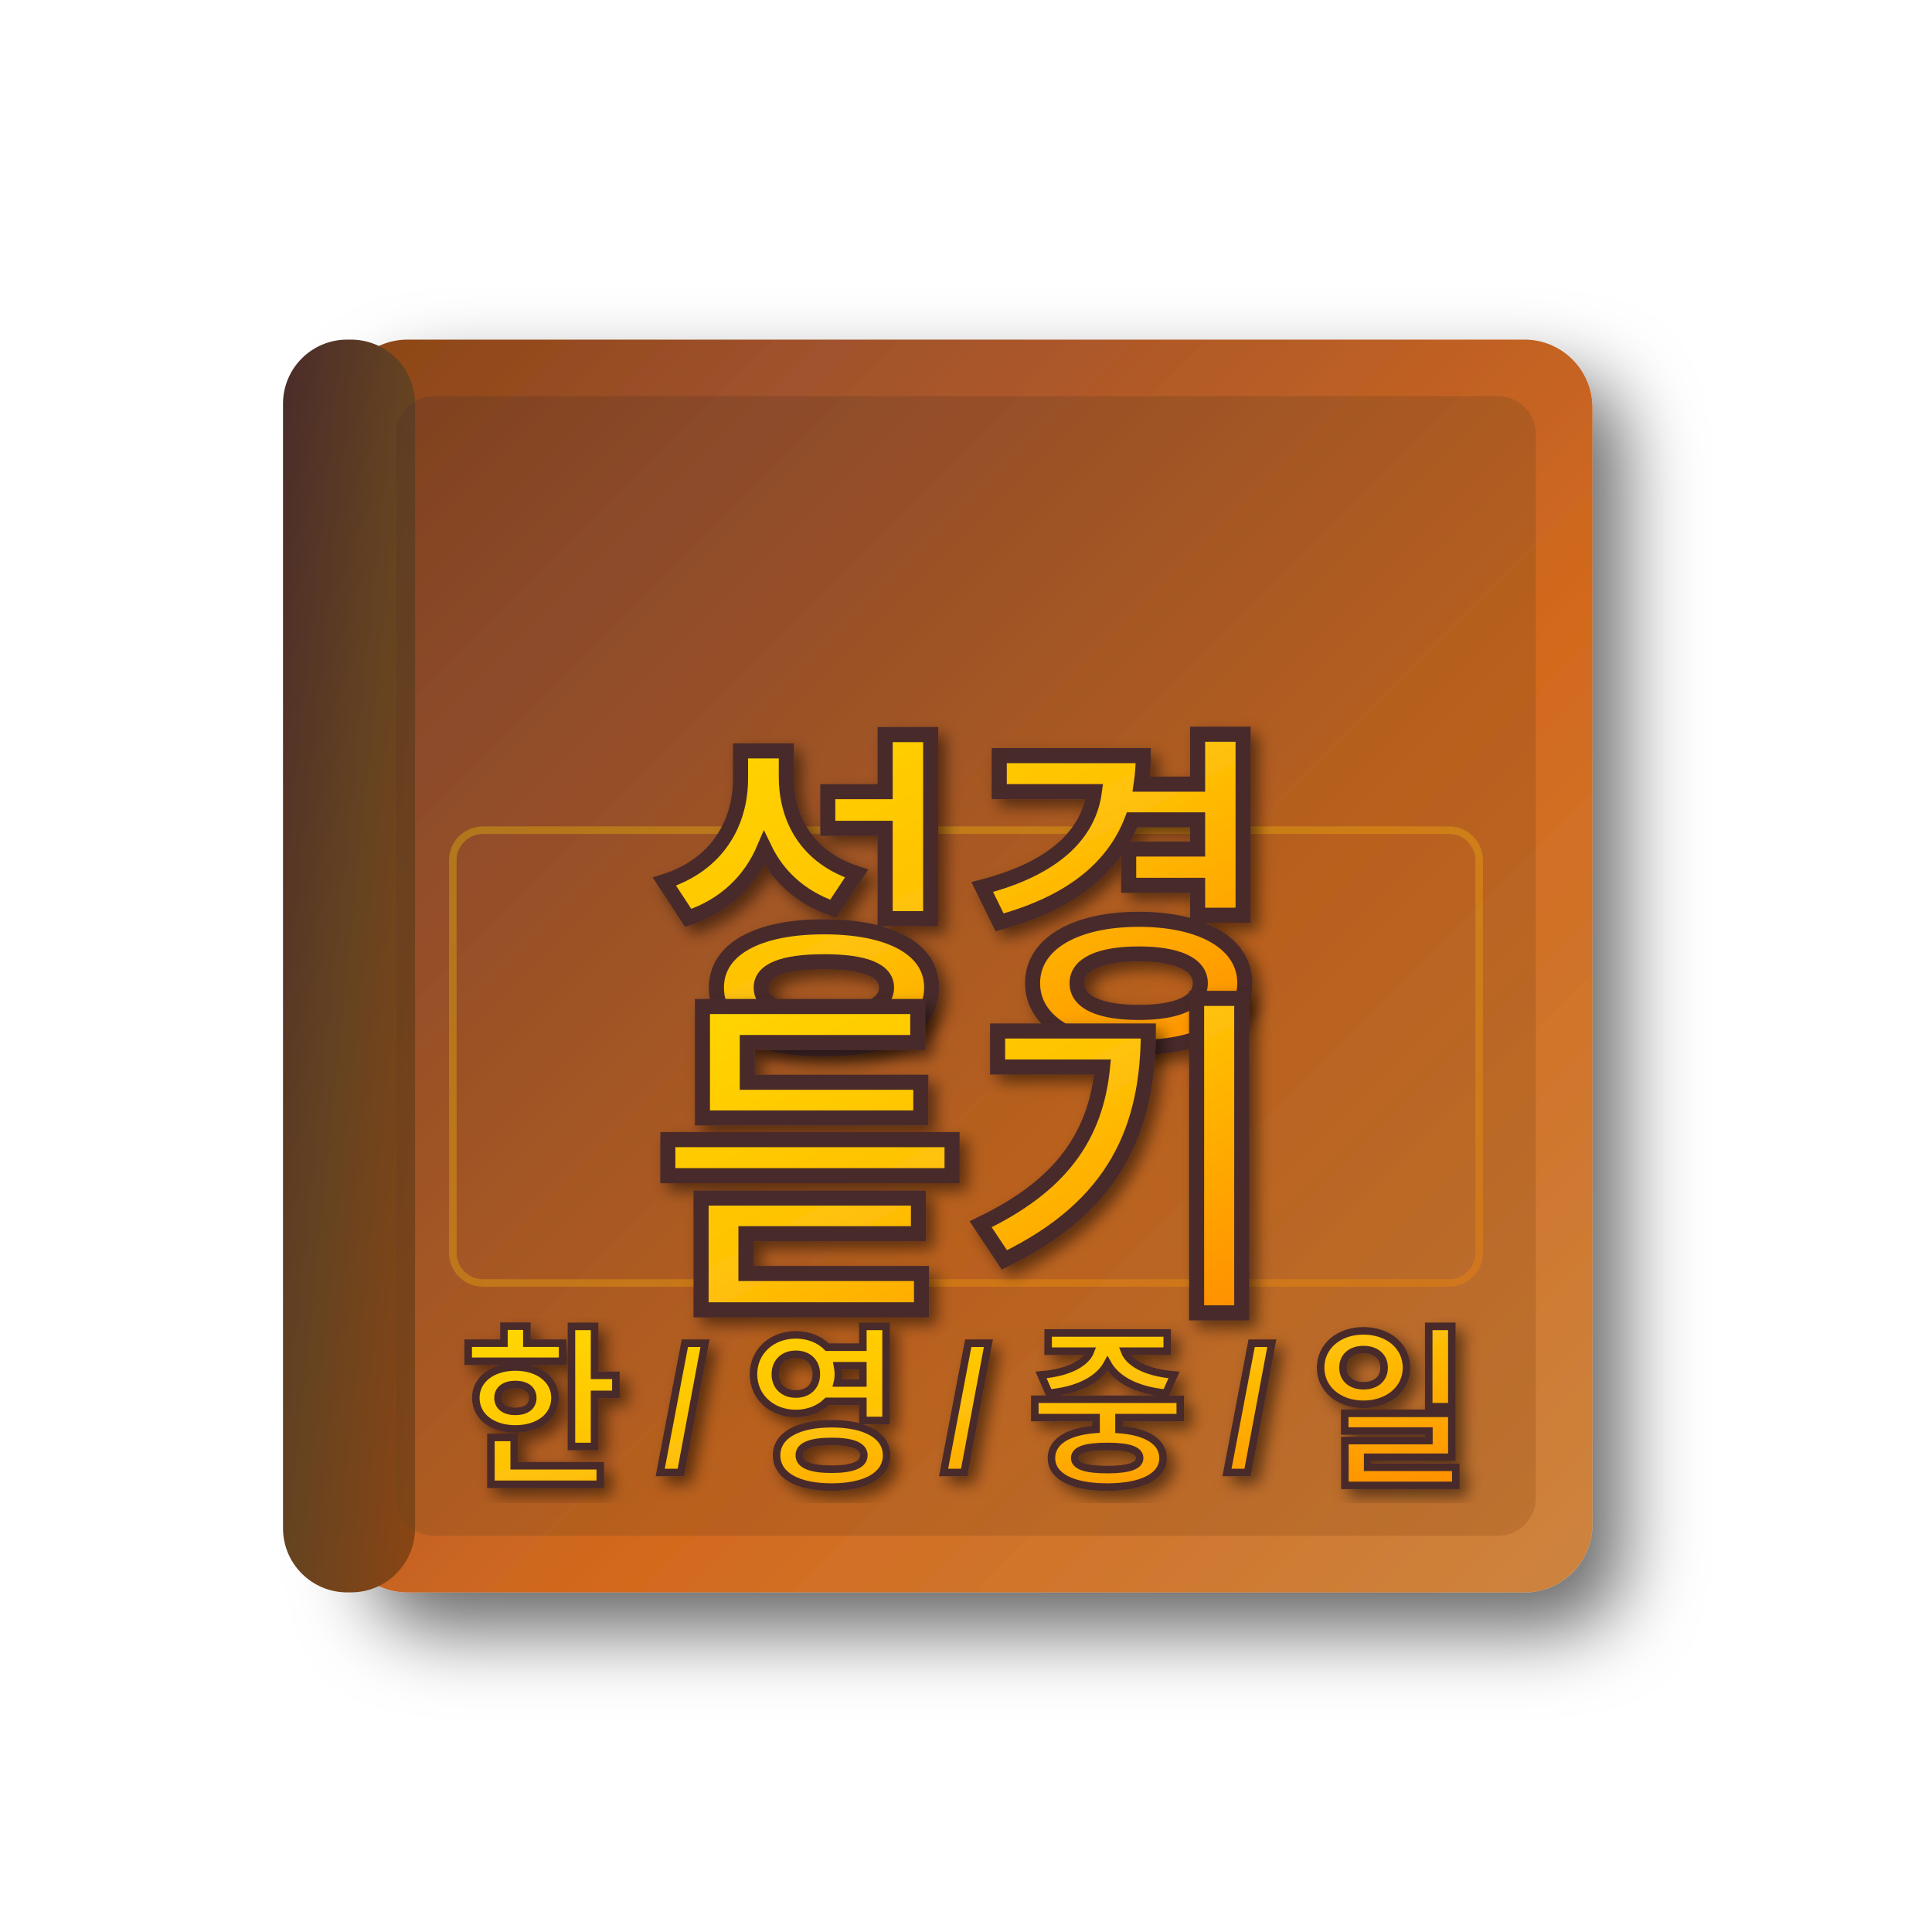
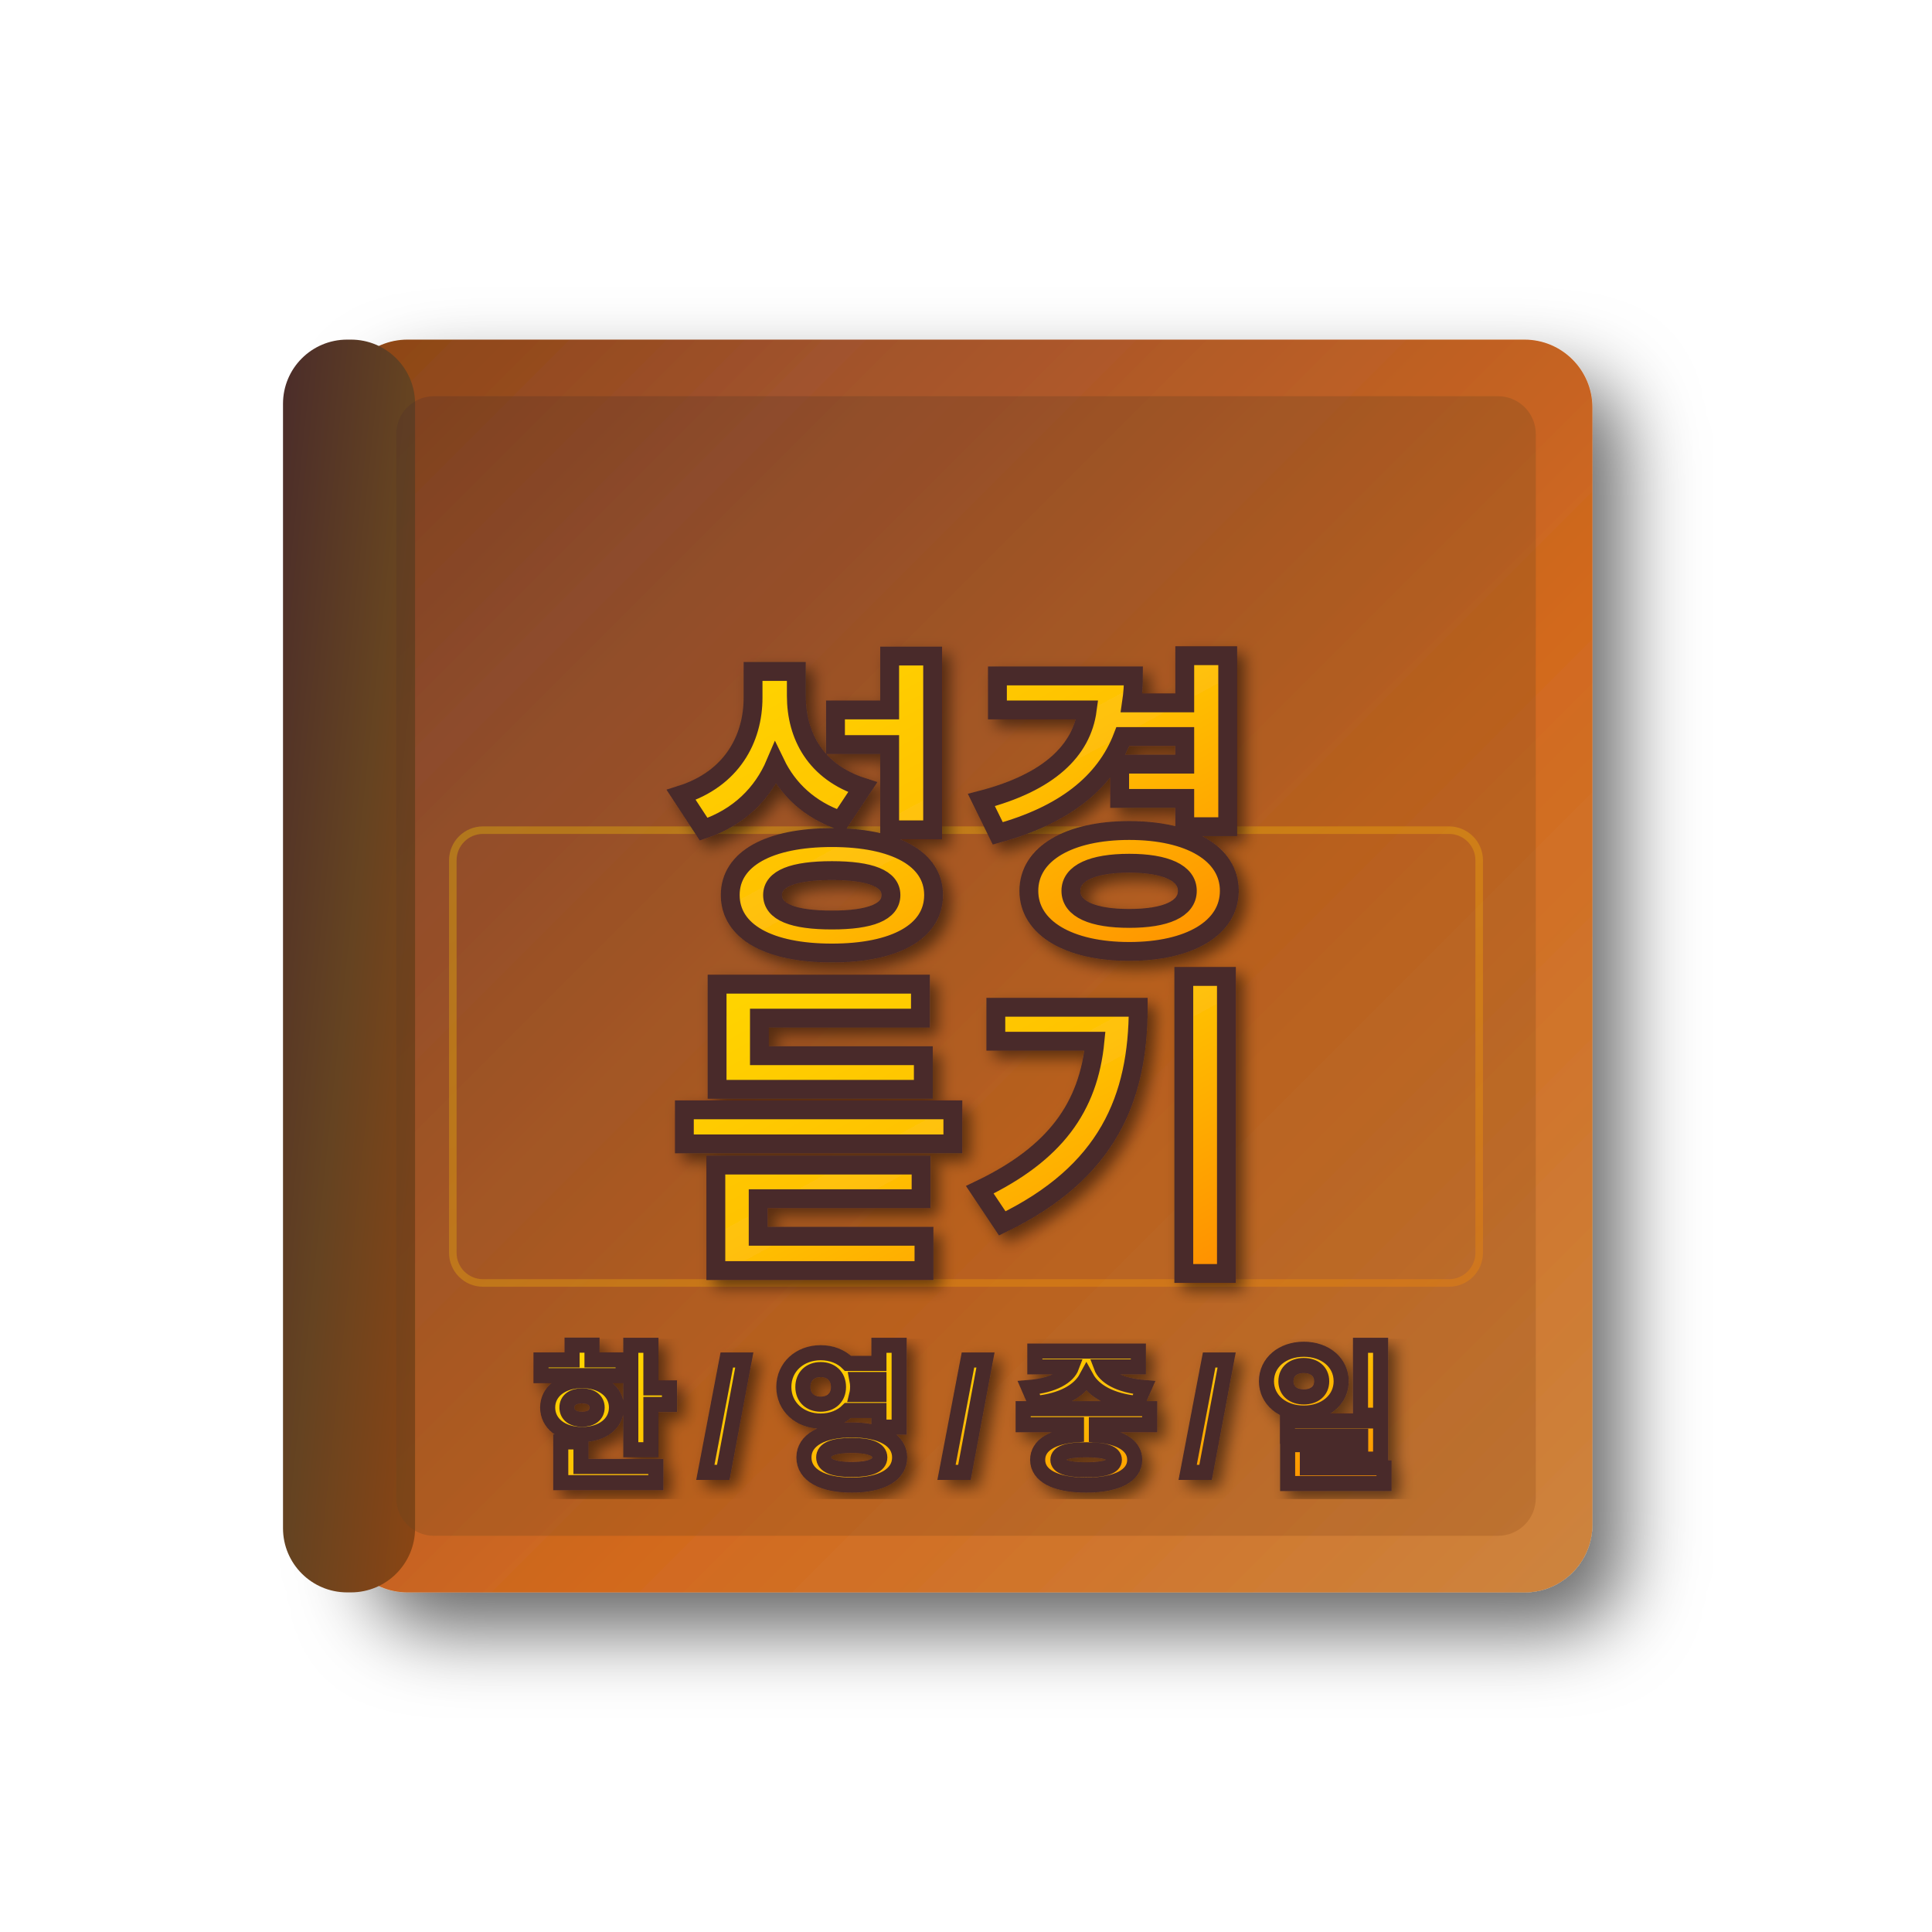
<svg xmlns="http://www.w3.org/2000/svg" width="512" height="512" viewBox="0 0 512 512">
  <defs>
    <linearGradient id="wood3" x1="0%" y1="0%" x2="100%" y2="100%">
      <stop offset="0%" style="stop-color:#8B4513;stop-opacity:1" />
      <stop offset="20%" style="stop-color:#A0522D;stop-opacity:1" />
      <stop offset="60%" style="stop-color:#D2691E;stop-opacity:1" />
      <stop offset="100%" style="stop-color:#CD853F;stop-opacity:1" />
    </linearGradient>
    <linearGradient id="woodDark3" x1="0%" y1="0%" x2="100%" y2="100%">
      <stop offset="0%" style="stop-color:#4A2C2A;stop-opacity:1" />
      <stop offset="50%" style="stop-color:#654321;stop-opacity:1" />
      <stop offset="100%" style="stop-color:#8B4513;stop-opacity:1" />
    </linearGradient>
    <linearGradient id="gold3" x1="0%" y1="0%" x2="100%" y2="100%">
      <stop offset="0%" style="stop-color:#FFD700;stop-opacity:1" />
      <stop offset="50%" style="stop-color:#FFC107;stop-opacity:1" />
      <stop offset="100%" style="stop-color:#FF8F00;stop-opacity:1" />
    </linearGradient>
    <filter id="shadow3">
      <feDropShadow dx="8" dy="10" stdDeviation="10" flood-color="#000000" flood-opacity="0.6" />
    </filter>
    <filter id="textShadow">
      <feDropShadow dx="2" dy="2" stdDeviation="2" flood-color="#000000" flood-opacity="0.5" />
    </filter>
  </defs>
  <rect x="90" y="90" width="332" height="332" rx="18" ry="18" fill="url(#wood3)" filter="url(#shadow3)" />
  <rect x="75" y="90" width="35" height="332" rx="17" ry="17" fill="url(#woodDark3)" />
  <rect x="105" y="105" width="302" height="302" rx="10" fill="url(#woodDark3)" opacity="0.25" />
  <g stroke="url(#woodDark3)" stroke-width="1" opacity="0.3">
    <line x1="120" y1="180" x2="392" y2="180" />
    <line x1="120" y1="200" x2="392" y2="200" />
    <line x1="120" y1="320" x2="392" y2="320" />
    <line x1="120" y1="340" x2="392" y2="340" />
  </g>
  <rect x="120" y="220" width="272" height="120" rx="8" fill="none" stroke="url(#gold3)" stroke-width="2" opacity="0.3" />
-   <text x="256" y="270" font-family="Arial, sans-serif" font-size="90" font-weight="bold" text-anchor="middle" fill="url(#gold3)" stroke="#4A2C2A" stroke-width="4" filter="url(#textShadow)">성경</text>
-   <text x="256" y="340" font-family="Arial, sans-serif" font-size="90" font-weight="bold" text-anchor="middle" fill="url(#gold3)" stroke="#4A2C2A" stroke-width="4" filter="url(#textShadow)">듣기</text>
-   <text x="256" y="390" font-family="Arial, sans-serif" font-size="46" font-weight="bold" text-anchor="middle" fill="url(#gold3)" stroke="#4A2C2A" stroke-width="2" filter="url(#textShadow)" letter-spacing="10px">한/영/중/일</text>
+   <text x="256" y="245" font-family="Arial, sans-serif" font-size="85" font-weight="bold" text-anchor="middle" fill="url(#gold3)" stroke="#4A2C2A" stroke-width="5" filter="url(#textShadow)">성경</text>
+   <text x="256" y="330" font-family="Arial, sans-serif" font-size="85" font-weight="bold" text-anchor="middle" fill="url(#gold3)" stroke="#4A2C2A" stroke-width="5" filter="url(#textShadow)">듣기</text>
+   <text x="256" y="390" font-family="Arial, sans-serif" font-size="40" font-weight="bold" text-anchor="middle" fill="url(#gold3)" stroke="#4A2C2A" stroke-width="4" filter="url(#textShadow)" letter-spacing="8px">한/영/중/일</text>
</svg>
